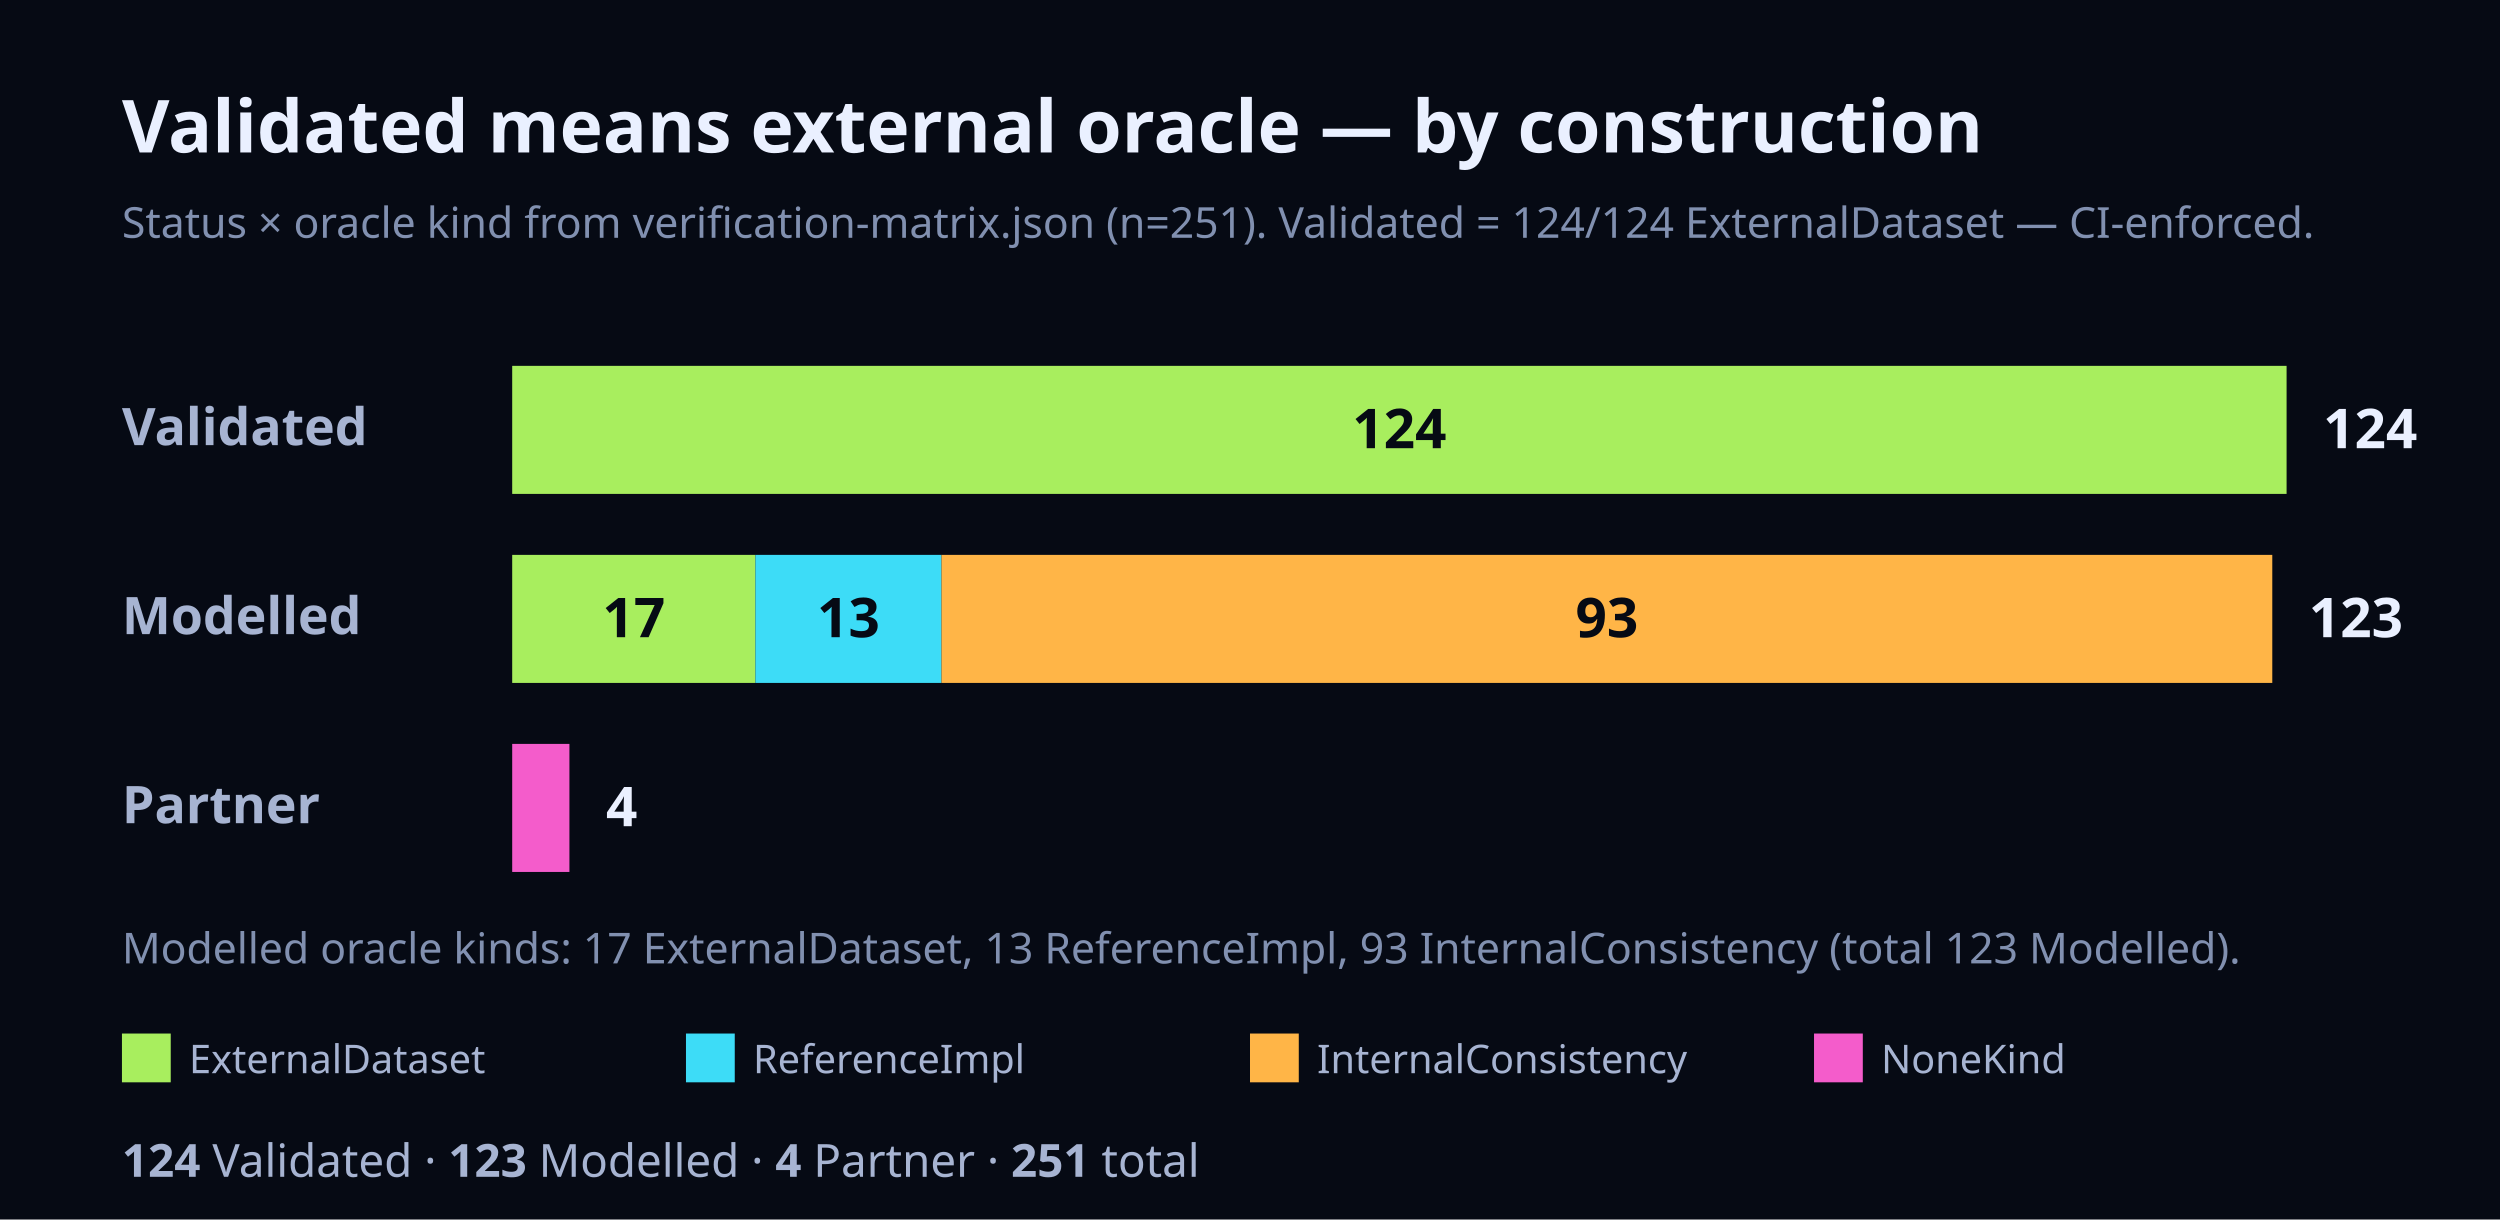
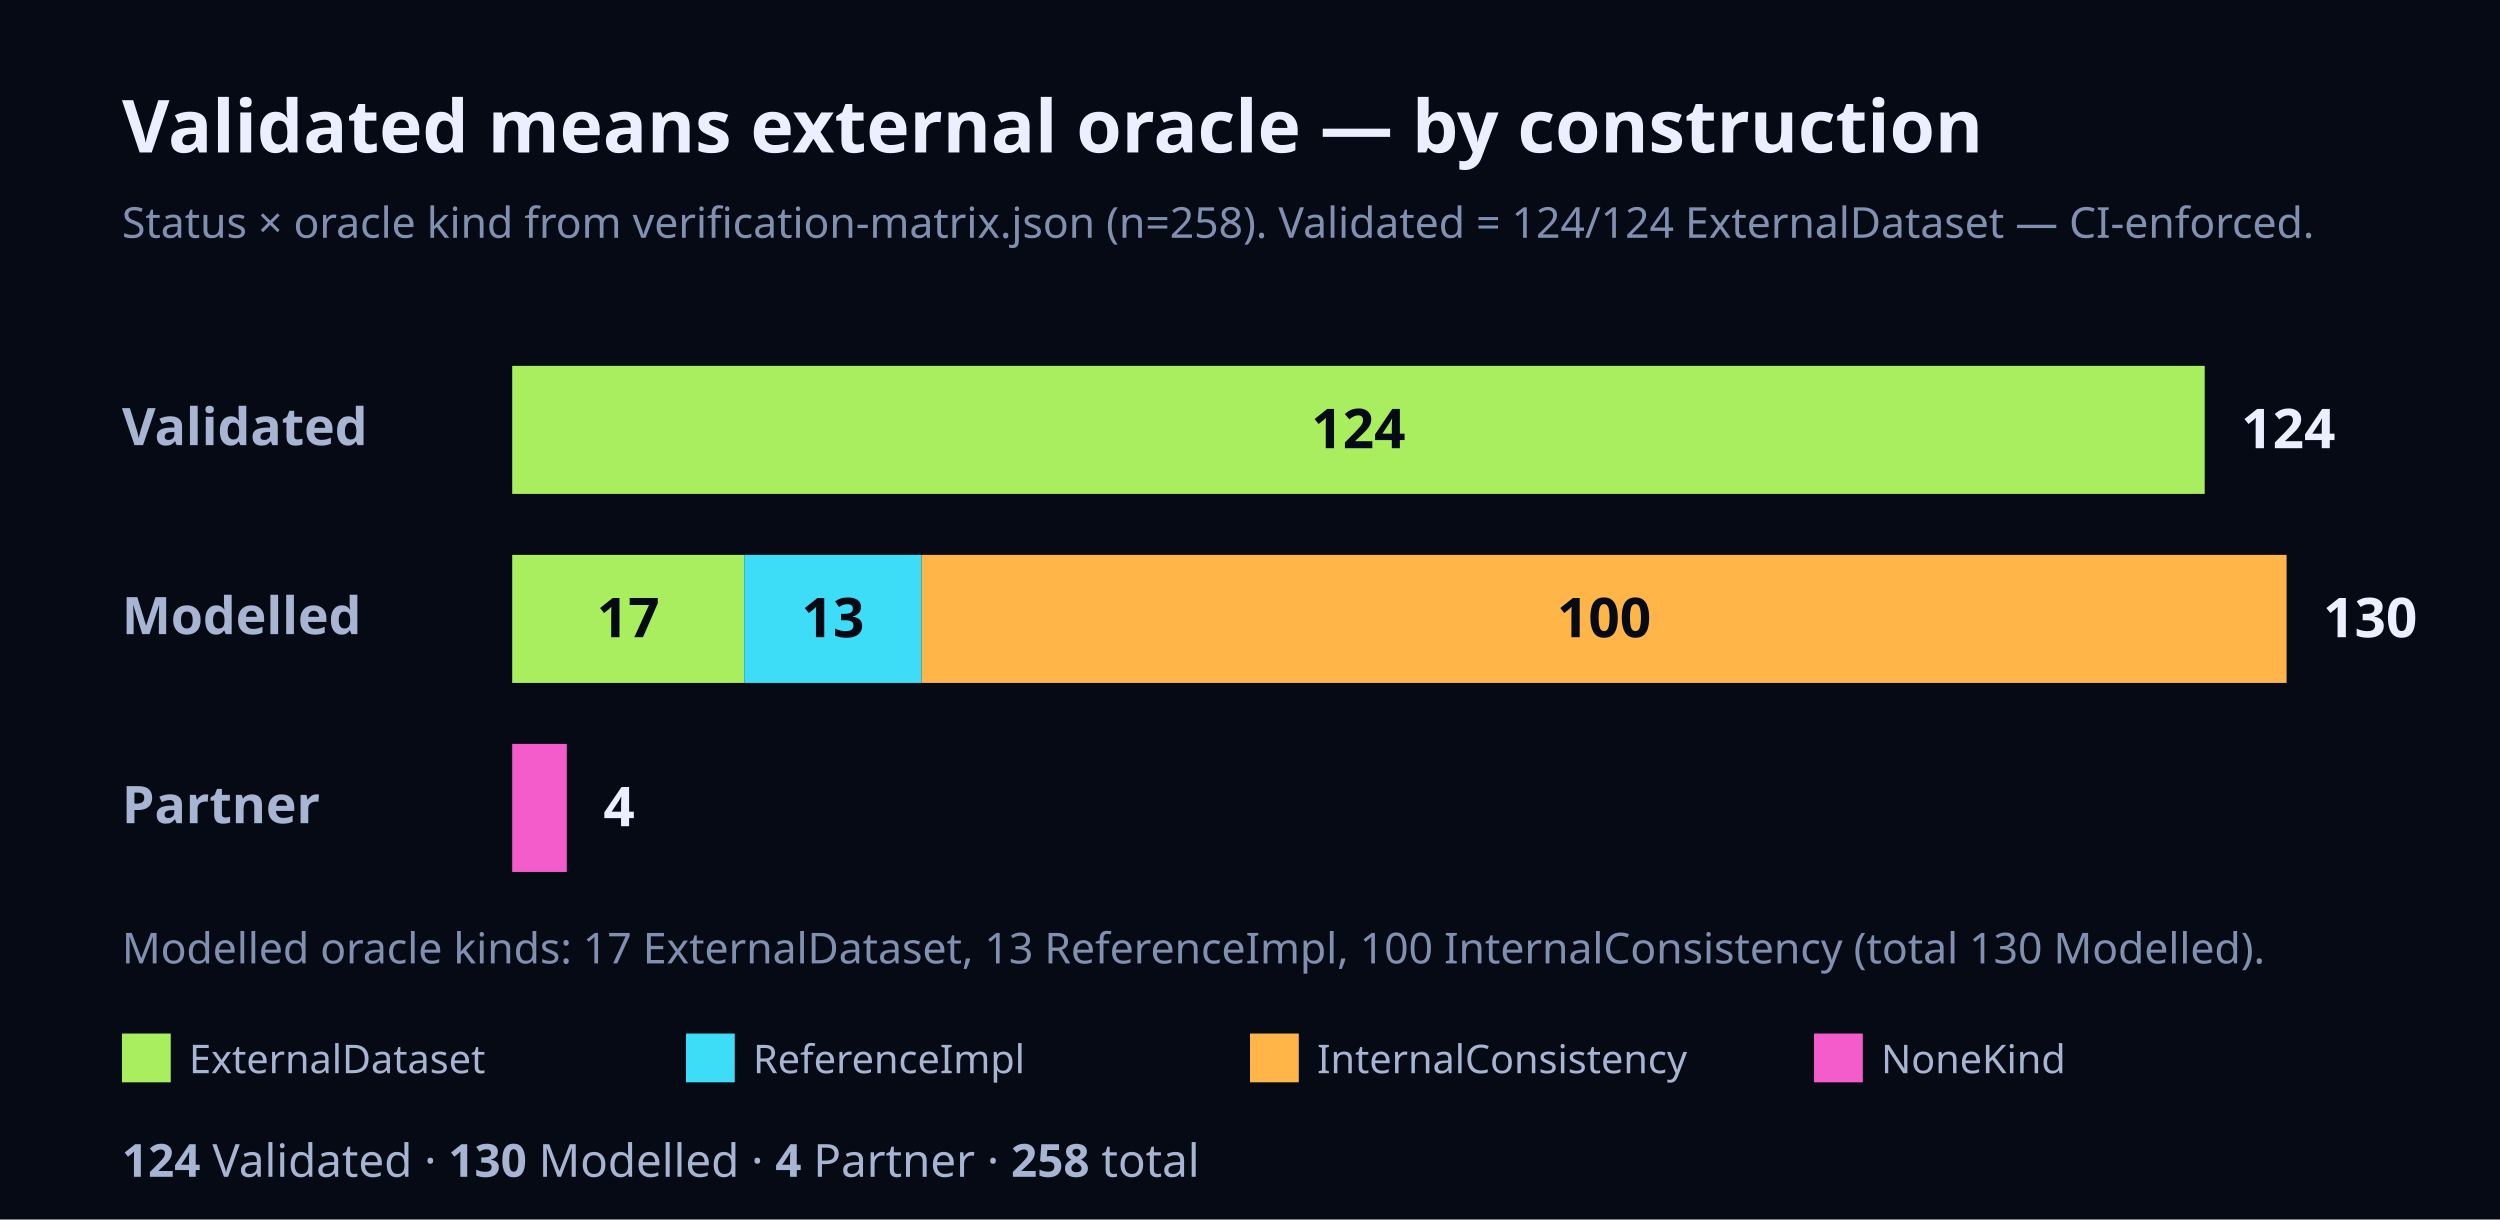
<svg xmlns="http://www.w3.org/2000/svg" width="820" height="400" viewBox="0 0 820 400" font-family="Geist, ui-sans-serif, system-ui, sans-serif">
  <rect x="0" y="0" width="820" height="400" fill="#060A14" />
  <text x="40" y="50" font-size="24" font-weight="700" fill="#EAF0FF">Validated means external oracle — by construction</text>
-   <text x="40" y="78" font-size="14" fill="#8190B0">Status × oracle kind from verification-matrix.json (n=251). Validated = 124/124 ExternalDataset — CI-enforced.</text>
+   <text x="40" y="78" font-size="14" fill="#8190B0">Status × oracle kind from verification-matrix.json (n=258). Validated = 124/124 ExternalDataset — CI-enforced.</text>
  <text x="40" y="146" font-size="17" font-weight="700" fill="#A7B4D2">Validated</text>
-   <rect x="168" y="120" width="582" height="42" fill="#A8EE5E" />
-   <text x="459" y="147" font-size="18" font-weight="700" fill="#060A14" text-anchor="middle">124</text>
-   <text x="762" y="147" font-size="18" font-weight="700" fill="#EAF0FF">124</text>
+   <rect x="168" y="120" width="555.14" height="42" fill="#A8EE5E" />
+   <text x="445.57" y="147" font-size="18" font-weight="700" fill="#060A14" text-anchor="middle">124</text>
+   <text x="735.14" y="147" font-size="18" font-weight="700" fill="#EAF0FF">124</text>
  <text x="40" y="208" font-size="17" font-weight="700" fill="#A7B4D2">Modelled</text>
-   <rect x="168" y="182" width="79.79" height="42" fill="#A8EE5E" />
-   <text x="207.9" y="209" font-size="18" font-weight="700" fill="#060A14" text-anchor="middle">17</text>
-   <rect x="247.79" y="182" width="61.02" height="42" fill="#3DDCF7" />
-   <text x="278.3" y="209" font-size="18" font-weight="700" fill="#060A14" text-anchor="middle">13</text>
-   <rect x="308.81" y="182" width="436.5" height="42" fill="#FFB547" />
-   <text x="527.06" y="209" font-size="18" font-weight="700" fill="#060A14" text-anchor="middle">93</text>
-   <text x="757.31" y="209" font-size="18" font-weight="700" fill="#EAF0FF">123</text>
+   <rect x="168" y="182" width="76.11" height="42" fill="#A8EE5E" />
+   <text x="206.05" y="209" font-size="18" font-weight="700" fill="#060A14" text-anchor="middle">17</text>
+   <rect x="244.11" y="182" width="58.2" height="42" fill="#3DDCF7" />
+   <text x="273.21" y="209" font-size="18" font-weight="700" fill="#060A14" text-anchor="middle">13</text>
+   <rect x="302.31" y="182" width="447.69" height="42" fill="#FFB547" />
+   <text x="526.15" y="209" font-size="18" font-weight="700" fill="#060A14" text-anchor="middle">100</text>
+   <text x="762" y="209" font-size="18" font-weight="700" fill="#EAF0FF">130</text>
  <text x="40" y="270" font-size="17" font-weight="700" fill="#A7B4D2">Partner</text>
-   <rect x="168" y="244" width="18.77" height="42" fill="#F45CCB" />
-   <text x="198.77" y="271" font-size="18" font-weight="700" fill="#EAF0FF">4</text>
-   <text x="40" y="316" font-size="14" fill="#8190B0">Modelled oracle kinds: 17 ExternalDataset, 13 ReferenceImpl, 93 InternalConsistency (total 123 Modelled).</text>
+   <rect x="168" y="244" width="17.91" height="42" fill="#F45CCB" />
+   <text x="197.91" y="271" font-size="18" font-weight="700" fill="#EAF0FF">4</text>
+   <text x="40" y="316" font-size="14" fill="#8190B0">Modelled oracle kinds: 17 ExternalDataset, 13 ReferenceImpl, 100 InternalConsistency (total 130 Modelled).</text>
  <rect x="40" y="339" width="16" height="16" fill="#A8EE5E" />
  <text x="62" y="352" font-size="13" fill="#A7B4D2">ExternalDataset</text>
  <rect x="225" y="339" width="16" height="16" fill="#3DDCF7" />
  <text x="247" y="352" font-size="13" fill="#A7B4D2">ReferenceImpl</text>
  <rect x="410" y="339" width="16" height="16" fill="#FFB547" />
  <text x="432" y="352" font-size="13" fill="#A7B4D2">InternalConsistency</text>
  <rect x="595" y="339" width="16" height="16" fill="#F45CCB" />
  <text x="617" y="352" font-size="13" fill="#A7B4D2">NoneKind</text>
  <text x="40" y="386" font-size="15" fill="#A7B4D2">
-     <tspan font-weight="700">124</tspan> Validated · <tspan font-weight="700">123</tspan> Modelled · <tspan font-weight="700">4</tspan> Partner · <tspan font-weight="700">251</tspan> total</text>
+     <tspan font-weight="700">124</tspan> Validated · <tspan font-weight="700">130</tspan> Modelled · <tspan font-weight="700">4</tspan> Partner · <tspan font-weight="700">258</tspan> total</text>
</svg>
